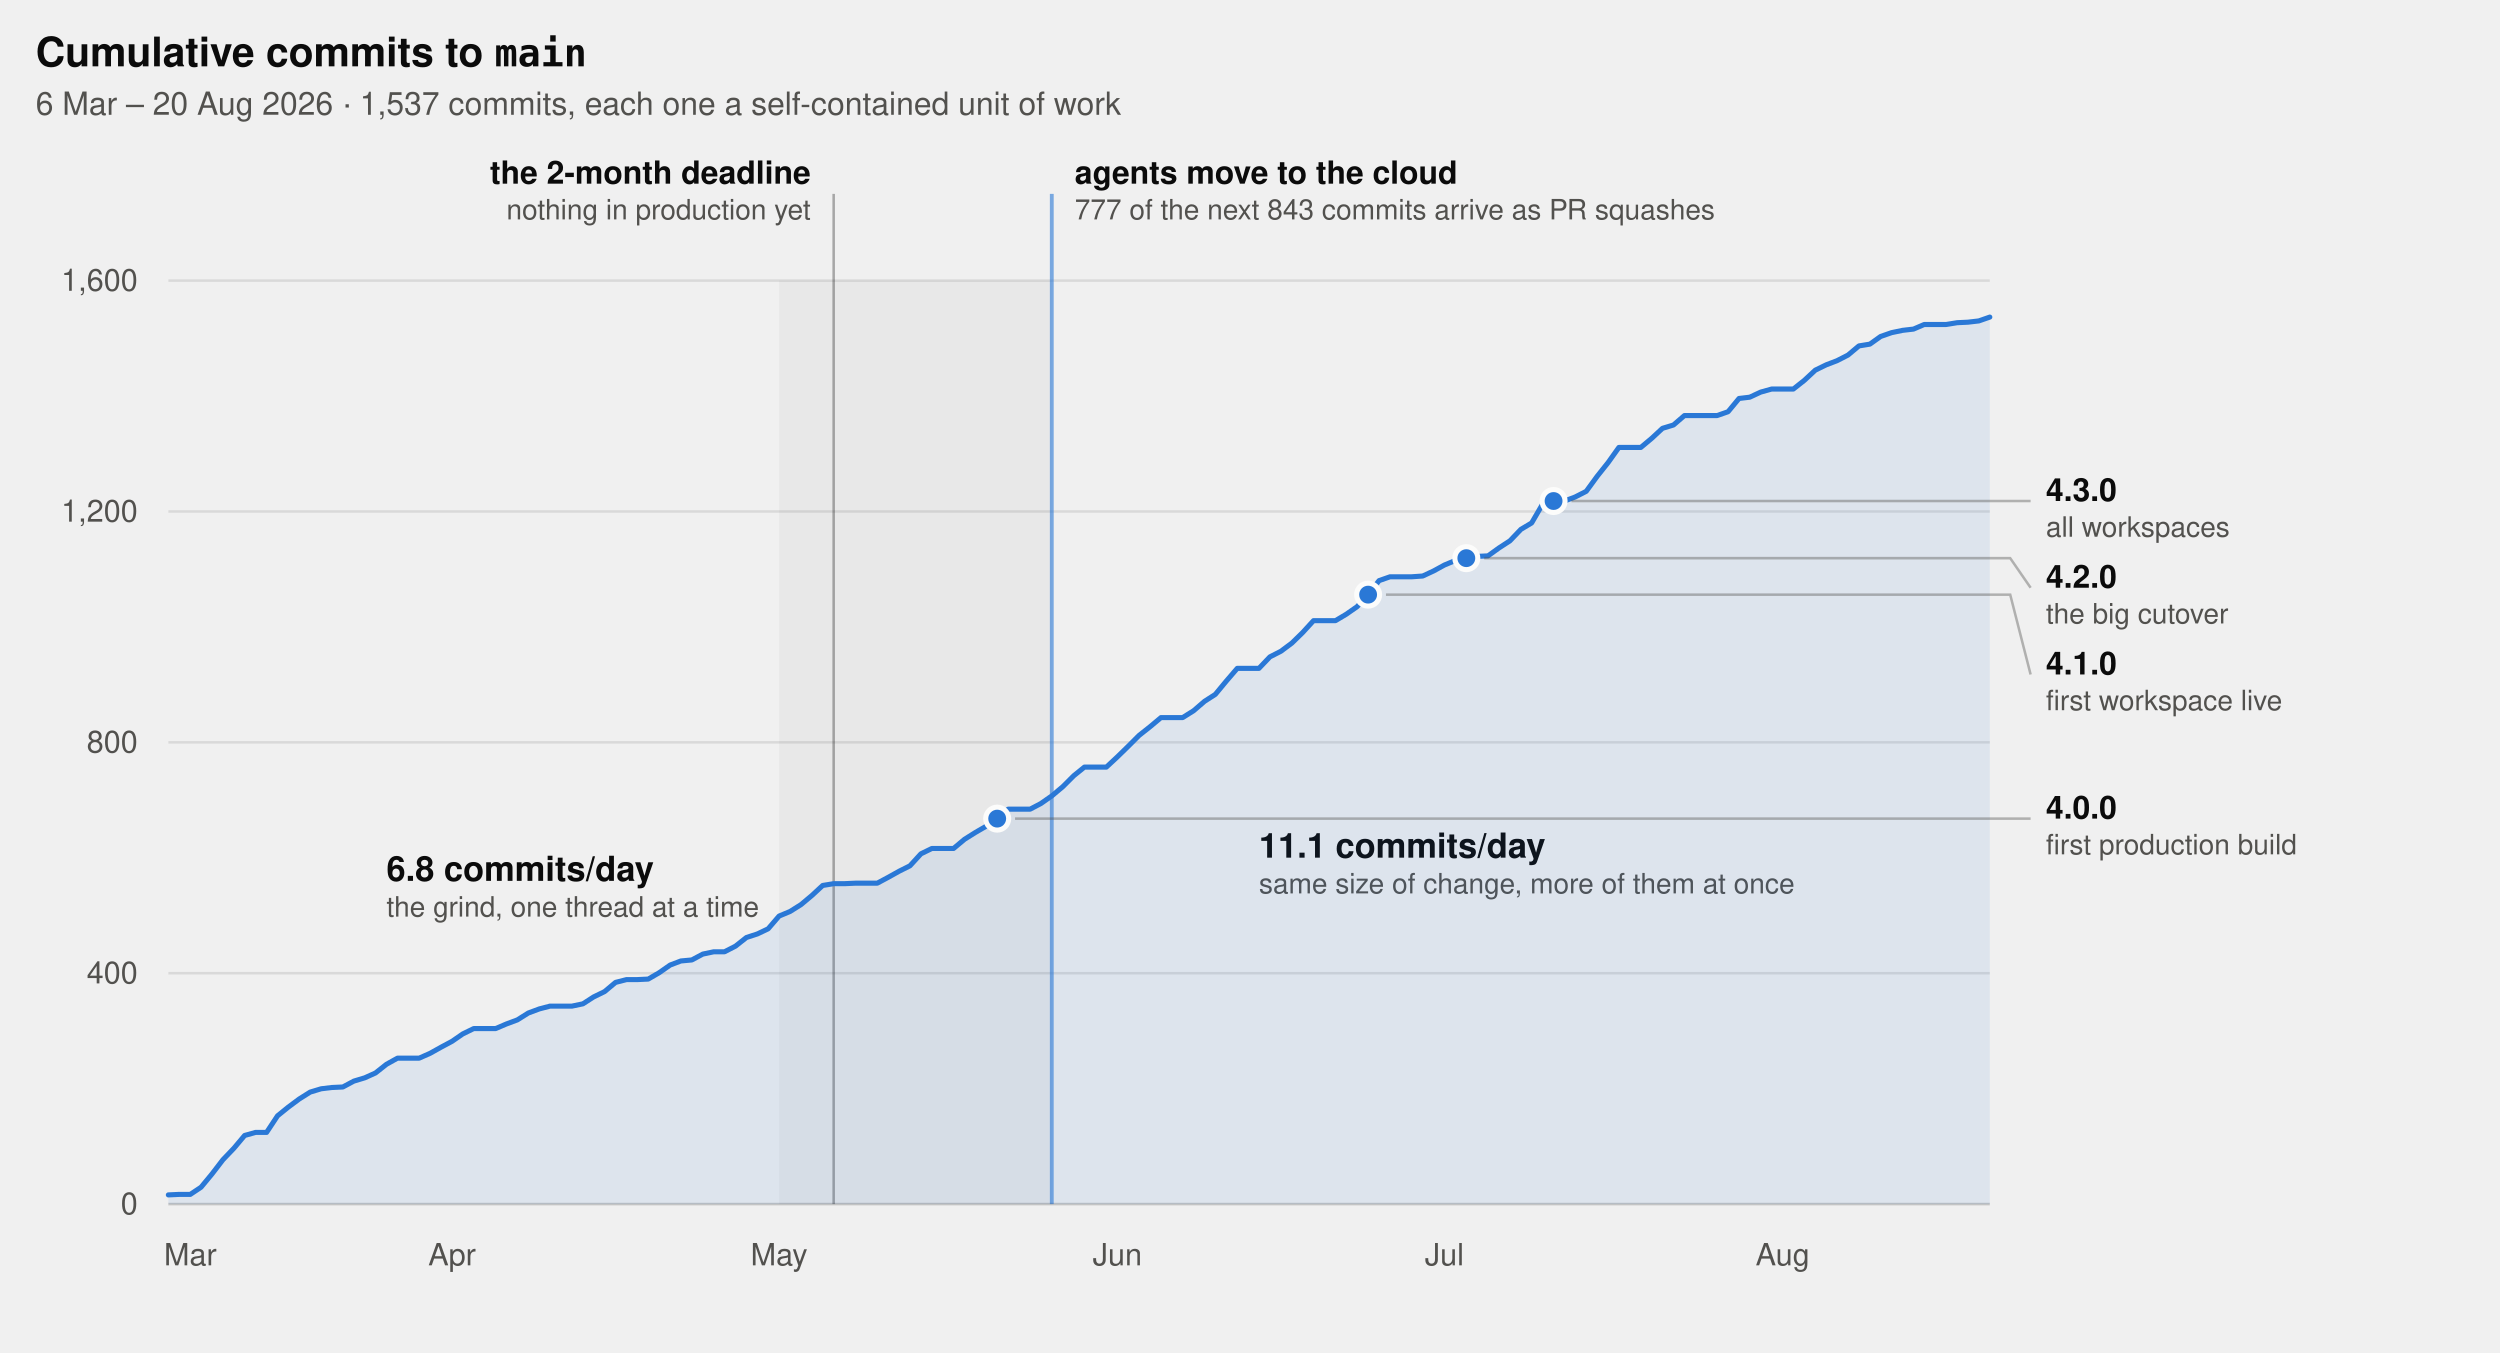
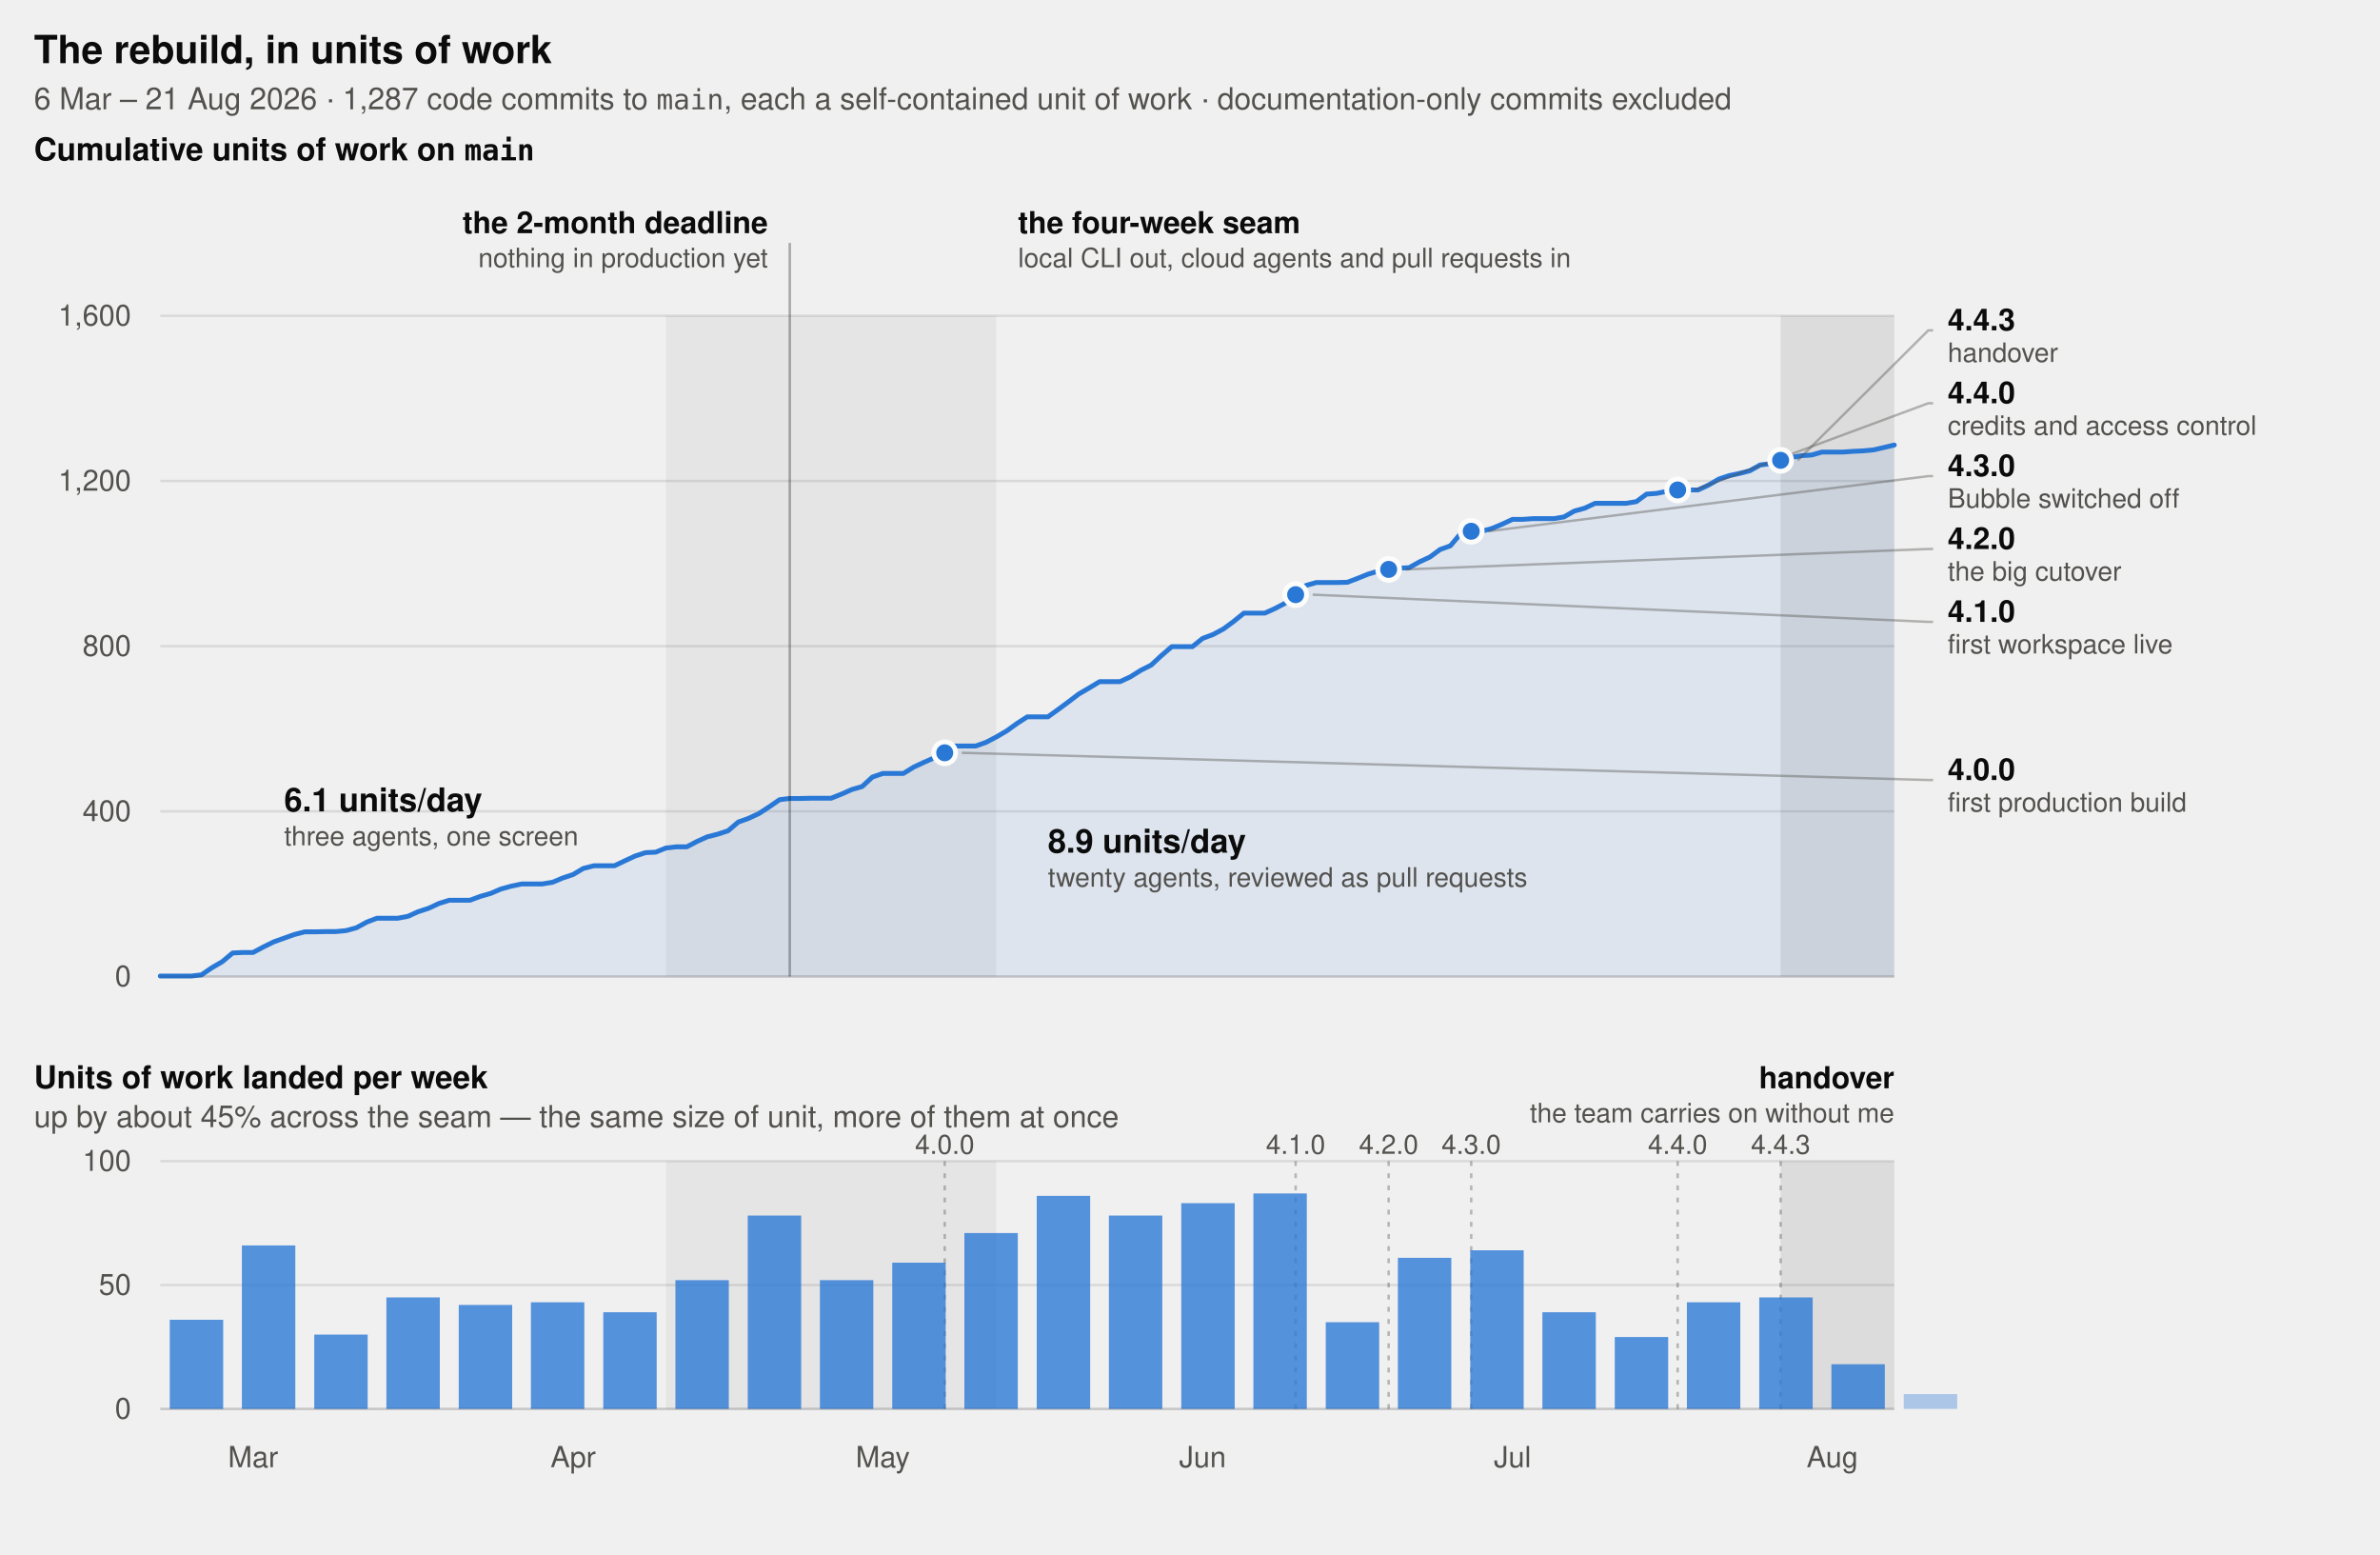
- <svg xmlns="http://www.w3.org/2000/svg" viewBox="0 0 980 530" width="980" height="530" role="img" aria-labelledby="ttl desc">
+ <svg xmlns="http://www.w3.org/2000/svg" viewBox="0 0 980 640" width="980" height="640" role="img" aria-labelledby="ttl desc">
  <style>
  text { font-family: -apple-system, BlinkMacSystemFont, "Segoe UI", Helvetica, Arial, sans-serif; }
  .ttl   { fill: #0b0b0b; font-size: 16px; font-weight: 600; }
  .sub   { fill: #52514e; font-size: 12.5px; }
+   .pnl   { fill: #0b0b0b; font-size: 13px; font-weight: 600; }
  .ax    { fill: #52514e; font-size: 12px; }
  .an    { fill: #0b0b0b; font-size: 12.5px; font-weight: 600; }
  .an2   { fill: #52514e; font-size: 11px; }
  .mv    { fill: #0b0b0b; font-size: 12.5px; font-weight: 600; }
  .ms    { fill: #52514e; font-size: 11px; }
  .slope { fill: #0b0b0b; font-size: 13.5px; font-weight: 600; }
  .slope2{ fill: #52514e; font-size: 11px; }
  .grid  { stroke: #0b0b0b; stroke-opacity: .10; stroke-width: 1; }
  .rule  { stroke: #0b0b0b; stroke-opacity: .32; stroke-width: 1; }
-   .rule2 { stroke: #2a78d6; stroke-opacity: .60; stroke-width: 1.5; }
-   .band  { fill: #0b0b0b; fill-opacity: .035; }
+   .tick  { stroke: #0b0b0b; stroke-opacity: .26; stroke-width: 1; stroke-dasharray: 2 3; }
+   .band  { fill: #0b0b0b; fill-opacity: .05; }
+   .band2 { fill: #0b0b0b; fill-opacity: .085; }
  .line  { fill: none; stroke: #2a78d6; stroke-width: 2; stroke-linejoin: round; stroke-linecap: round; }
  .area  { fill: #2a78d6; fill-opacity: .09; }
+   .bar   { fill: #2a78d6; fill-opacity: .78; }
+   .barq  { fill: #2a78d6; fill-opacity: .34; }
  .dot   { fill: #2a78d6; stroke: #fcfcfb; stroke-width: 2; }
  .lead  { fill: none; stroke: #52514e; stroke-opacity: .40; stroke-width: 1; }
  @media (prefers-color-scheme: dark) {
-     .ttl, .an, .mv, .slope { fill: #ffffff; }
+     .ttl, .an, .mv, .slope, .pnl { fill: #ffffff; }
    .sub, .ax, .an2, .ms, .slope2 { fill: #c3c2b7; }
    .grid  { stroke: #ffffff; stroke-opacity: .13; }
    .rule  { stroke: #ffffff; stroke-opacity: .38; }
-     .rule2 { stroke: #3987e5; stroke-opacity: .70; }
-     .band  { fill: #ffffff; fill-opacity: .05; }
+     .tick  { stroke: #ffffff; stroke-opacity: .34; }
+     .band  { fill: #ffffff; fill-opacity: .07; }
+     .band2 { fill: #ffffff; fill-opacity: .11; }
    .line  { stroke: #3987e5; }
    .area  { fill: #3987e5; fill-opacity: .13; }
+     .bar   { fill: #3987e5; fill-opacity: .82; }
+     .barq  { fill: #3987e5; fill-opacity: .38; }
    .dot   { fill: #3987e5; stroke: #1a1a19; }
    .lead  { stroke: #c3c2b7; stroke-opacity: .42; }
  }
</style>
-   <text class="ttl" x="14" y="26">Cumulative commits to <tspan font-family="ui-monospace,SFMono-Regular,Menlo,monospace" font-size="15">main</tspan>
+   <text class="ttl" x="14" y="26">The rebuild, in units of work</text>
+   <text class="sub" x="14" y="45">6 Mar – 21 Aug 2026 · 1,287 code commits to <tspan font-family="ui-monospace,SFMono-Regular,Menlo,monospace" font-size="11.5">main</tspan>, each a self-contained unit of work · documentation-only commits excluded</text>
+   <rect class="band" x="274.2" y="130.0" width="136.0" height="272.0" />
+   <rect class="band" x="274.2" y="478.0" width="136.0" height="102.0" />
+   <rect class="band2" x="733.2" y="130.0" width="46.8" height="272.0" />
+   <rect class="band2" x="733.2" y="478.0" width="46.8" height="102.0" />
+   <text class="pnl" x="14" y="66">Cumulative units of work on <tspan font-family="ui-monospace,SFMono-Regular,Menlo,monospace" font-size="12">main</tspan>
  </text>
-   <text class="sub" x="14" y="45">6 Mar – 20 Aug 2026 · 1,537 commits, each one a self-contained unit of work</text>
-   <line class="grid" x1="66" y1="472.0" x2="780.0" y2="472.0" />
-   <text class="ax" x="54" y="476.0" text-anchor="end">0</text>
-   <line class="grid" x1="66" y1="381.5" x2="780.0" y2="381.5" />
-   <text class="ax" x="54" y="385.5" text-anchor="end">400</text>
-   <line class="grid" x1="66" y1="291.0" x2="780.0" y2="291.0" />
-   <text class="ax" x="54" y="295.0" text-anchor="end">800</text>
-   <line class="grid" x1="66" y1="200.5" x2="780.0" y2="200.5" />
-   <text class="ax" x="54" y="204.5" text-anchor="end">1,200</text>
-   <line class="grid" x1="66" y1="110.0" x2="780.0" y2="110.0" />
-   <text class="ax" x="54" y="114.0" text-anchor="end">1,600</text>
-   <rect class="band" x="305.4" y="110" width="106.9" height="362" />
-   <line class="rule" x1="326.8" y1="76.0" x2="326.8" y2="472" />
-   <text class="an" x="317.8" y="72" text-anchor="end">the 2-month deadline</text>
-   <text class="an2" x="317.8" y="86" text-anchor="end">nothing in production yet</text>
-   <line class="rule2" x1="412.3" y1="76.0" x2="412.3" y2="472" />
-   <text class="an" x="421.3" y="72">agents move to the cloud</text>
-   <text class="an2" x="421.3" y="86">777 of the next 843 commits arrive as PR squashes</text>
-   <text class="slope" x="151.5" y="345.3">6.8 commits/day</text>
-   <text class="slope2" x="151.5" y="359.3">the grind, one thread at a time</text>
-   <text class="slope" x="493.5" y="336.2">11.1 commits/day</text>
-   <text class="slope2" x="493.5" y="350.2">same size of change, more of them at once</text>
-   <path class="area" d="M 66.0 472.0 L 66.0 468.4 L 70.3 468.2 L 74.6 468.2 L 78.8 465.4 L 83.1 460.2 L 87.4 454.6 L 91.7 450.1 L 95.9 445.1 L 100.2 443.9 L 104.5 443.9 L 108.8 437.4 L 113.0 434.0 L 117.3 430.8 L 121.6 428.1 L 125.9 426.8 L 130.1 426.3 L 134.4 426.1 L 138.7 423.8 L 143.0 422.5 L 147.2 420.6 L 151.5 417.2 L 155.8 414.8 L 160.1 414.8 L 164.3 414.8 L 168.6 412.9 L 172.9 410.5 L 177.2 408.2 L 181.4 405.3 L 185.7 403.2 L 190.0 403.2 L 194.3 403.2 L 198.5 401.4 L 202.8 399.8 L 207.1 397.1 L 211.4 395.5 L 215.6 394.4 L 219.9 394.4 L 224.2 394.4 L 228.5 393.5 L 232.7 390.8 L 237.0 388.7 L 241.3 385.1 L 245.6 384.0 L 249.8 384.0 L 254.1 383.8 L 258.4 381.3 L 262.7 378.3 L 266.9 376.7 L 271.2 376.3 L 275.5 374.0 L 279.8 373.1 L 284.0 373.1 L 288.3 370.9 L 292.6 367.5 L 296.9 366.1 L 301.1 364.1 L 305.4 359.1 L 309.7 357.3 L 314.0 354.6 L 318.3 351.0 L 322.5 347.1 L 326.8 346.4 L 331.1 346.4 L 335.4 346.2 L 339.6 346.2 L 343.9 346.2 L 348.2 343.9 L 352.5 341.5 L 356.7 339.4 L 361.0 334.7 L 365.3 332.6 L 369.6 332.6 L 373.8 332.6 L 378.1 329.0 L 382.4 326.3 L 386.7 323.8 L 390.9 320.9 L 395.2 317.2 L 399.5 317.2 L 403.8 317.2 L 408.0 315.0 L 412.3 312.0 L 416.6 308.4 L 420.9 304.1 L 425.1 300.7 L 429.4 300.7 L 433.7 300.7 L 438.0 296.7 L 442.2 292.6 L 446.5 288.3 L 450.8 284.9 L 455.1 281.3 L 459.3 281.3 L 463.6 281.3 L 467.9 278.6 L 472.2 274.9 L 476.4 272.2 L 480.7 267.0 L 485.0 262.0 L 489.3 262.0 L 493.5 262.0 L 497.8 257.5 L 502.1 255.3 L 506.4 252.1 L 510.6 248.0 L 514.9 243.3 L 519.2 243.3 L 523.5 243.3 L 527.7 240.8 L 532.0 237.8 L 536.3 233.1 L 540.6 227.6 L 544.9 226.1 L 549.1 226.1 L 553.4 226.1 L 557.7 225.8 L 562.0 223.8 L 566.2 221.5 L 570.5 219.7 L 574.8 218.8 L 579.1 218.1 L 583.3 217.9 L 587.6 214.8 L 591.9 212.0 L 596.2 207.5 L 600.4 205.0 L 604.7 197.6 L 609.0 196.4 L 613.3 196.4 L 617.5 194.8 L 621.8 192.6 L 626.1 186.7 L 630.4 181.3 L 634.6 175.4 L 638.9 175.4 L 643.2 175.4 L 647.5 171.8 L 651.7 167.9 L 656.0 166.6 L 660.3 162.9 L 664.6 162.9 L 668.8 162.9 L 673.1 162.9 L 677.4 161.4 L 681.7 156.2 L 685.9 155.7 L 690.2 153.7 L 694.5 152.5 L 698.8 152.5 L 703.0 152.5 L 707.3 149.1 L 711.6 145.1 L 715.9 143.0 L 720.1 141.4 L 724.4 139.2 L 728.7 135.6 L 733.0 134.9 L 737.2 131.9 L 741.5 130.4 L 745.8 129.5 L 750.1 129.0 L 754.3 127.2 L 758.6 127.2 L 762.9 127.2 L 767.2 126.5 L 771.4 126.3 L 775.7 125.8 L 780.0 124.3 L 780.0 472.0 Z" />
-   <path class="line" d="M 66.0 468.4 L 70.3 468.2 L 74.6 468.2 L 78.8 465.4 L 83.1 460.2 L 87.4 454.6 L 91.7 450.1 L 95.9 445.1 L 100.2 443.9 L 104.5 443.9 L 108.8 437.4 L 113.0 434.0 L 117.3 430.8 L 121.6 428.1 L 125.9 426.8 L 130.1 426.3 L 134.4 426.1 L 138.7 423.8 L 143.0 422.5 L 147.2 420.6 L 151.5 417.2 L 155.8 414.8 L 160.1 414.8 L 164.3 414.8 L 168.6 412.9 L 172.9 410.5 L 177.2 408.2 L 181.4 405.3 L 185.7 403.2 L 190.0 403.2 L 194.3 403.2 L 198.5 401.4 L 202.8 399.8 L 207.1 397.1 L 211.4 395.5 L 215.6 394.4 L 219.9 394.4 L 224.2 394.4 L 228.5 393.5 L 232.7 390.8 L 237.0 388.7 L 241.3 385.1 L 245.6 384.0 L 249.8 384.0 L 254.1 383.8 L 258.4 381.3 L 262.7 378.3 L 266.9 376.7 L 271.2 376.3 L 275.5 374.0 L 279.8 373.1 L 284.0 373.1 L 288.3 370.9 L 292.6 367.5 L 296.9 366.1 L 301.1 364.1 L 305.4 359.1 L 309.7 357.3 L 314.0 354.6 L 318.3 351.0 L 322.5 347.1 L 326.8 346.4 L 331.1 346.4 L 335.4 346.2 L 339.6 346.2 L 343.9 346.2 L 348.2 343.9 L 352.5 341.5 L 356.7 339.4 L 361.0 334.7 L 365.3 332.6 L 369.6 332.6 L 373.8 332.6 L 378.1 329.0 L 382.4 326.3 L 386.7 323.8 L 390.9 320.9 L 395.2 317.2 L 399.5 317.2 L 403.8 317.2 L 408.0 315.0 L 412.3 312.0 L 416.6 308.4 L 420.9 304.1 L 425.1 300.7 L 429.4 300.7 L 433.7 300.7 L 438.0 296.7 L 442.2 292.6 L 446.5 288.3 L 450.8 284.9 L 455.1 281.3 L 459.3 281.3 L 463.6 281.3 L 467.9 278.6 L 472.2 274.9 L 476.4 272.2 L 480.7 267.0 L 485.0 262.0 L 489.3 262.0 L 493.5 262.0 L 497.8 257.5 L 502.1 255.3 L 506.4 252.1 L 510.6 248.0 L 514.9 243.3 L 519.2 243.3 L 523.5 243.3 L 527.7 240.8 L 532.0 237.8 L 536.3 233.1 L 540.6 227.6 L 544.9 226.1 L 549.1 226.1 L 553.4 226.1 L 557.7 225.8 L 562.0 223.8 L 566.2 221.5 L 570.5 219.7 L 574.8 218.8 L 579.1 218.1 L 583.3 217.9 L 587.6 214.8 L 591.9 212.0 L 596.2 207.5 L 600.4 205.0 L 604.7 197.6 L 609.0 196.4 L 613.3 196.4 L 617.5 194.8 L 621.8 192.6 L 626.1 186.7 L 630.4 181.3 L 634.6 175.4 L 638.9 175.4 L 643.2 175.4 L 647.5 171.8 L 651.7 167.9 L 656.0 166.6 L 660.3 162.9 L 664.6 162.9 L 668.8 162.9 L 673.1 162.9 L 677.4 161.4 L 681.7 156.2 L 685.9 155.7 L 690.2 153.7 L 694.5 152.5 L 698.8 152.5 L 703.0 152.5 L 707.3 149.1 L 711.6 145.1 L 715.9 143.0 L 720.1 141.4 L 724.4 139.2 L 728.7 135.6 L 733.0 134.9 L 737.2 131.9 L 741.5 130.4 L 745.8 129.5 L 750.1 129.0 L 754.3 127.2 L 758.6 127.2 L 762.9 127.2 L 767.2 126.5 L 771.4 126.3 L 775.7 125.8 L 780.0 124.3" />
-   <circle class="dot" cx="390.9" cy="320.9" r="4.5" />
-   <circle class="dot" cx="536.3" cy="233.1" r="4.5" />
-   <circle class="dot" cx="574.8" cy="218.8" r="4.5" />
-   <circle class="dot" cx="609.0" cy="196.4" r="4.5" />
-   <line class="lead" x1="616.0" y1="196.4" x2="796" y2="196.4" />
-   <text class="mv" x="802" y="196.4">4.3.0</text>
-   <text class="ms" x="802" y="210.4">all workspaces</text>
-   <path class="lead" d="M 581.8 218.8 L 788 218.8 L 796 230.4" />
-   <text class="mv" x="802" y="230.4">4.2.0</text>
-   <text class="ms" x="802" y="244.4">the big cutover</text>
-   <path class="lead" d="M 543.3 233.1 L 788 233.1 L 796 264.4" />
-   <text class="mv" x="802" y="264.4">4.1.0</text>
-   <text class="ms" x="802" y="278.4">first workspace live</text>
-   <line class="lead" x1="397.9" y1="320.9" x2="796" y2="320.9" />
-   <text class="mv" x="802" y="320.9">4.0.0</text>
-   <text class="ms" x="802" y="334.9">first production build</text>
-   <text class="ax" x="74.6" y="496" text-anchor="middle">Mar</text>
-   <text class="ax" x="177.2" y="496" text-anchor="middle">Apr</text>
-   <text class="ax" x="305.4" y="496" text-anchor="middle">May</text>
-   <text class="ax" x="438.0" y="496" text-anchor="middle">Jun</text>
-   <text class="ax" x="566.2" y="496" text-anchor="middle">Jul</text>
-   <text class="ax" x="698.8" y="496" text-anchor="middle">Aug</text>
-   <line class="grid" x1="66" y1="472" x2="780.0" y2="472" />
+   <line class="grid" x1="66.0" y1="402.0" x2="780.0" y2="402.0" />
+   <text class="ax" x="54" y="406.0" text-anchor="end">0</text>
+   <line class="grid" x1="66.0" y1="334.0" x2="780.0" y2="334.0" />
+   <text class="ax" x="54" y="338.0" text-anchor="end">400</text>
+   <line class="grid" x1="66.0" y1="266.0" x2="780.0" y2="266.0" />
+   <text class="ax" x="54" y="270.0" text-anchor="end">800</text>
+   <line class="grid" x1="66.0" y1="198.0" x2="780.0" y2="198.0" />
+   <text class="ax" x="54" y="202.0" text-anchor="end">1,200</text>
+   <line class="grid" x1="66.0" y1="130.0" x2="780.0" y2="130.0" />
+   <text class="ax" x="54" y="134.0" text-anchor="end">1,600</text>
+   <path class="area" d="M 66.0 402.0 L 66.0 401.8 L 70.2 401.8 L 74.5 401.8 L 78.8 401.8 L 83.0 401.3 L 87.2 398.4 L 91.5 395.9 L 95.8 392.3 L 100.0 392.1 L 104.2 392.1 L 108.5 389.8 L 112.8 387.7 L 117.0 386.2 L 121.2 384.7 L 125.5 383.6 L 129.8 383.6 L 134.0 383.5 L 138.2 383.5 L 142.5 383.1 L 146.8 381.9 L 151.0 379.6 L 155.2 378.0 L 159.5 378.0 L 163.8 378.0 L 168.0 377.2 L 172.2 375.3 L 176.5 373.9 L 180.8 371.9 L 185.0 370.6 L 189.2 370.6 L 193.5 370.6 L 197.8 369.0 L 202.0 367.8 L 206.2 366.0 L 210.5 364.8 L 214.8 363.9 L 219.0 363.9 L 223.2 363.9 L 227.5 363.2 L 231.8 361.4 L 236.0 360.0 L 240.2 357.5 L 244.5 356.4 L 248.8 356.4 L 253.0 356.4 L 257.2 354.4 L 261.5 352.4 L 265.8 351.0 L 270.0 350.8 L 274.2 349.1 L 278.5 348.6 L 282.8 348.6 L 287.0 346.4 L 291.2 344.5 L 295.5 343.4 L 299.8 342.0 L 304.0 338.4 L 308.2 336.9 L 312.5 334.9 L 316.8 332.1 L 321.0 329.2 L 325.2 328.7 L 329.5 328.7 L 333.8 328.6 L 338.0 328.6 L 342.2 328.6 L 346.5 326.9 L 350.8 325.0 L 355.0 323.8 L 359.2 319.9 L 363.5 318.4 L 367.8 318.4 L 372.0 318.4 L 376.2 315.8 L 380.5 313.8 L 384.8 311.9 L 389.0 309.9 L 393.2 307.1 L 397.5 307.1 L 401.8 307.1 L 406.0 305.6 L 410.2 303.4 L 414.5 300.9 L 418.8 297.8 L 423.0 295.1 L 427.2 295.1 L 431.5 295.1 L 435.8 292.0 L 440.0 288.9 L 444.2 285.7 L 448.5 283.2 L 452.8 280.6 L 457.0 280.6 L 461.2 280.6 L 465.5 278.6 L 469.8 275.9 L 474.0 273.8 L 478.2 269.9 L 482.5 266.2 L 486.8 266.2 L 491.0 266.2 L 495.2 262.8 L 499.5 261.2 L 503.8 258.9 L 508.0 255.8 L 512.2 252.4 L 516.5 252.4 L 520.8 252.4 L 525.0 250.5 L 529.2 248.3 L 533.5 244.8 L 537.8 241.0 L 542.0 239.8 L 546.2 239.8 L 550.5 239.8 L 554.8 239.7 L 559.0 238.1 L 563.2 236.4 L 567.5 235.1 L 571.8 234.4 L 576.0 233.9 L 580.2 233.7 L 584.5 231.3 L 588.8 229.3 L 593.0 226.2 L 597.2 224.7 L 601.5 219.6 L 605.8 218.7 L 610.0 218.7 L 614.2 217.6 L 618.5 215.8 L 622.8 213.8 L 627.0 213.8 L 631.2 213.5 L 635.5 213.5 L 639.8 213.5 L 644.0 212.8 L 648.2 210.4 L 652.5 209.2 L 656.8 207.2 L 661.0 207.2 L 665.2 207.2 L 669.5 207.2 L 673.8 206.5 L 678.0 203.4 L 682.2 203.1 L 686.5 202.2 L 690.8 201.7 L 695.0 201.7 L 699.2 201.7 L 703.5 199.7 L 707.8 197.2 L 712.0 195.8 L 716.2 194.9 L 720.5 193.8 L 724.8 191.4 L 729.0 190.9 L 733.2 189.5 L 737.5 188.3 L 741.8 187.6 L 746.0 187.3 L 750.2 186.1 L 754.5 186.1 L 758.8 186.1 L 763.0 185.8 L 767.2 185.6 L 771.5 185.2 L 775.8 184.2 L 780.0 183.2 L 780.0 402.0 Z" />
+   <path class="line" d="M 66.0 401.8 L 70.2 401.8 L 74.5 401.8 L 78.8 401.8 L 83.0 401.3 L 87.2 398.4 L 91.5 395.9 L 95.8 392.3 L 100.0 392.1 L 104.2 392.1 L 108.5 389.8 L 112.8 387.7 L 117.0 386.2 L 121.2 384.7 L 125.5 383.6 L 129.8 383.6 L 134.0 383.5 L 138.2 383.5 L 142.5 383.1 L 146.8 381.9 L 151.0 379.6 L 155.2 378.0 L 159.5 378.0 L 163.8 378.0 L 168.0 377.2 L 172.2 375.3 L 176.5 373.9 L 180.8 371.9 L 185.0 370.6 L 189.2 370.6 L 193.5 370.6 L 197.8 369.0 L 202.0 367.8 L 206.2 366.0 L 210.5 364.8 L 214.8 363.9 L 219.0 363.9 L 223.2 363.9 L 227.5 363.2 L 231.8 361.4 L 236.0 360.0 L 240.2 357.5 L 244.5 356.4 L 248.8 356.4 L 253.0 356.4 L 257.2 354.4 L 261.5 352.4 L 265.8 351.0 L 270.0 350.8 L 274.2 349.1 L 278.5 348.6 L 282.8 348.6 L 287.0 346.4 L 291.2 344.5 L 295.5 343.4 L 299.8 342.0 L 304.0 338.4 L 308.2 336.9 L 312.5 334.9 L 316.8 332.1 L 321.0 329.2 L 325.2 328.7 L 329.5 328.7 L 333.8 328.6 L 338.0 328.6 L 342.2 328.6 L 346.5 326.9 L 350.8 325.0 L 355.0 323.8 L 359.2 319.9 L 363.5 318.4 L 367.8 318.4 L 372.0 318.4 L 376.2 315.8 L 380.5 313.8 L 384.8 311.9 L 389.0 309.9 L 393.2 307.1 L 397.5 307.1 L 401.8 307.1 L 406.0 305.6 L 410.2 303.4 L 414.5 300.9 L 418.8 297.8 L 423.0 295.1 L 427.2 295.1 L 431.5 295.1 L 435.8 292.0 L 440.0 288.9 L 444.2 285.7 L 448.5 283.2 L 452.8 280.6 L 457.0 280.6 L 461.2 280.6 L 465.5 278.6 L 469.8 275.9 L 474.0 273.8 L 478.2 269.9 L 482.5 266.2 L 486.8 266.2 L 491.0 266.2 L 495.2 262.8 L 499.5 261.2 L 503.8 258.9 L 508.0 255.8 L 512.2 252.4 L 516.5 252.4 L 520.8 252.4 L 525.0 250.5 L 529.2 248.3 L 533.5 244.8 L 537.8 241.0 L 542.0 239.8 L 546.2 239.8 L 550.5 239.8 L 554.8 239.7 L 559.0 238.1 L 563.2 236.4 L 567.5 235.1 L 571.8 234.4 L 576.0 233.9 L 580.2 233.7 L 584.5 231.3 L 588.8 229.3 L 593.0 226.2 L 597.2 224.7 L 601.5 219.6 L 605.8 218.7 L 610.0 218.7 L 614.2 217.6 L 618.5 215.8 L 622.8 213.8 L 627.0 213.8 L 631.2 213.5 L 635.5 213.5 L 639.8 213.5 L 644.0 212.8 L 648.2 210.4 L 652.5 209.2 L 656.8 207.2 L 661.0 207.2 L 665.2 207.2 L 669.5 207.2 L 673.8 206.5 L 678.0 203.4 L 682.2 203.1 L 686.5 202.2 L 690.8 201.7 L 695.0 201.7 L 699.2 201.7 L 703.5 199.7 L 707.8 197.2 L 712.0 195.8 L 716.2 194.9 L 720.5 193.8 L 724.8 191.4 L 729.0 190.9 L 733.2 189.5 L 737.5 188.3 L 741.8 187.6 L 746.0 187.3 L 750.2 186.1 L 754.5 186.1 L 758.8 186.1 L 763.0 185.8 L 767.2 185.6 L 771.5 185.2 L 775.8 184.2 L 780.0 183.2" />
+   <line class="rule" x1="325.2" y1="100.0" x2="325.2" y2="402.0" />
+   <text class="an" x="316.2" y="96.0" text-anchor="end">the 2-month deadline</text>
+   <text class="an2" x="316.2" y="110.0" text-anchor="end">nothing in production yet</text>
+   <text class="an" x="419.2" y="96.0">the four-week seam</text>
+   <text class="an2" x="419.2" y="110.0">local CLI out, cloud agents and pull requests in</text>
+   <text class="slope" x="117.0" y="334.0">6.1 units/day</text>
+   <text class="slope2" x="117.0" y="348.0">three agents, one screen</text>
+   <text class="slope" x="431.5" y="351.0">8.9 units/day</text>
+   <text class="slope2" x="431.5" y="365.0">twenty agents, reviewed as pull requests</text>
+   <circle class="dot" cx="389.0" cy="309.9" r="4.5" />
+   <path class="lead" d="M 396.0 309.9 L 794.0 321.1 L 796 321.1" />
+   <text class="mv" x="802" y="321.1">4.0.0</text>
+   <text class="ms" x="802" y="334.1">first production build</text>
+   <circle class="dot" cx="533.5" cy="244.8" r="4.5" />
+   <path class="lead" d="M 540.5 244.8 L 794.0 256.0 L 796 256.0" />
+   <text class="mv" x="802" y="256.0">4.1.0</text>
+   <text class="ms" x="802" y="269.0">first workspace live</text>
+   <circle class="dot" cx="571.8" cy="234.4" r="4.5" />
+   <path class="lead" d="M 578.8 234.4 L 794.0 226.0 L 796 226.0" />
+   <text class="mv" x="802" y="226.0">4.2.0</text>
+   <text class="ms" x="802" y="239.0">the big cutover</text>
+   <circle class="dot" cx="605.8" cy="218.7" r="4.5" />
+   <path class="lead" d="M 612.8 218.7 L 794.0 196.0 L 796 196.0" />
+   <text class="mv" x="802" y="196.0">4.3.0</text>
+   <text class="ms" x="802" y="209.0">Bubble switched off</text>
+   <circle class="dot" cx="690.8" cy="201.7" r="4.5" />
+   <path class="lead" d="M 697.8 201.7 L 794.0 166.0 L 796 166.0" />
+   <text class="mv" x="802" y="166.0">4.4.0</text>
+   <text class="ms" x="802" y="179.0">credits and access control</text>
+   <circle class="dot" cx="733.2" cy="189.5" r="4.5" />
+   <path class="lead" d="M 740.2 189.5 L 794.0 136.0 L 796 136.0" />
+   <text class="mv" x="802" y="136.0">4.4.3</text>
+   <text class="ms" x="802" y="149.0">handover</text>
+   <line class="grid" x1="66.0" y1="402.0" x2="780.0" y2="402.0" />
+   <text class="pnl" x="14" y="448.0">Units of work landed per week</text>
+   <text class="sub" x="14" y="464.0">up by about 45% across the seam — the same size of unit, more of them at once</text>
+   <line class="grid" x1="66.0" y1="580.0" x2="780.0" y2="580.0" />
+   <text class="ax" x="54" y="584.0" text-anchor="end">0</text>
+   <line class="grid" x1="66.0" y1="529.0" x2="780.0" y2="529.0" />
+   <text class="ax" x="54" y="533.0" text-anchor="end">50</text>
+   <line class="grid" x1="66.0" y1="478.0" x2="780.0" y2="478.0" />
+   <text class="ax" x="54" y="482.0" text-anchor="end">100</text>
+   <line class="tick" x1="389.0" y1="478.0" x2="389.0" y2="580.0" />
+   <text class="ms" x="389.0" y="475.0" text-anchor="middle">4.0.0</text>
+   <line class="tick" x1="533.5" y1="478.0" x2="533.5" y2="580.0" />
+   <text class="ms" x="533.5" y="475.0" text-anchor="middle">4.1.0</text>
+   <line class="tick" x1="571.8" y1="478.0" x2="571.8" y2="580.0" />
+   <text class="ms" x="571.8" y="475.0" text-anchor="middle">4.2.0</text>
+   <line class="tick" x1="605.8" y1="478.0" x2="605.8" y2="580.0" />
+   <text class="ms" x="605.8" y="475.0" text-anchor="middle">4.3.0</text>
+   <line class="tick" x1="690.8" y1="478.0" x2="690.8" y2="580.0" />
+   <text class="ms" x="690.8" y="475.0" text-anchor="middle">4.4.0</text>
+   <line class="tick" x1="733.2" y1="478.0" x2="733.2" y2="580.0" />
+   <text class="ms" x="733.2" y="475.0" text-anchor="middle">4.4.3</text>
+   <rect class="bar" x="69.9" y="543.3" width="22.0" height="36.7" />
+   <rect class="bar" x="99.6" y="512.7" width="22.0" height="67.3" />
+   <rect class="bar" x="129.4" y="549.4" width="22.0" height="30.6" />
+   <rect class="bar" x="159.1" y="534.1" width="22.0" height="45.9" />
+   <rect class="bar" x="188.9" y="537.2" width="22.0" height="42.8" />
+   <rect class="bar" x="218.6" y="536.1" width="22.0" height="43.9" />
+   <rect class="bar" x="248.4" y="540.2" width="22.0" height="39.8" />
+   <rect class="bar" x="278.1" y="527.0" width="22.0" height="53.0" />
+   <rect class="bar" x="307.9" y="500.4" width="22.0" height="79.6" />
+   <rect class="bar" x="337.6" y="527.0" width="22.0" height="53.0" />
+   <rect class="bar" x="367.4" y="519.8" width="22.0" height="60.2" />
+   <rect class="bar" x="397.1" y="507.6" width="22.0" height="72.4" />
+   <rect class="bar" x="426.9" y="492.3" width="22.0" height="87.7" />
+   <rect class="bar" x="456.6" y="500.4" width="22.0" height="79.6" />
+   <rect class="bar" x="486.4" y="495.3" width="22.0" height="84.7" />
+   <rect class="bar" x="516.1" y="491.3" width="22.0" height="88.7" />
+   <rect class="bar" x="545.9" y="544.3" width="22.0" height="35.7" />
+   <rect class="bar" x="575.6" y="517.8" width="22.0" height="62.2" />
+   <rect class="bar" x="605.4" y="514.7" width="22.0" height="65.3" />
+   <rect class="bar" x="635.1" y="540.2" width="22.0" height="39.8" />
+   <rect class="bar" x="664.9" y="550.4" width="22.0" height="29.6" />
+   <rect class="bar" x="694.6" y="536.1" width="22.0" height="43.9" />
+   <rect class="bar" x="724.4" y="534.1" width="22.0" height="45.9" />
+   <rect class="bar" x="754.1" y="561.6" width="22.0" height="18.4" />
+   <rect class="barq" x="783.9" y="573.9" width="22.0" height="6.1" />
+   <text class="an" x="780.0" y="448.0" text-anchor="end">handover</text>
+   <text class="an2" x="780.0" y="462.0" text-anchor="end">the team carries on without me</text>
+   <line class="grid" x1="66.0" y1="580.0" x2="780.0" y2="580.0" />
+   <text class="ax" x="104.2" y="604.0" text-anchor="middle">Mar</text>
+   <text class="ax" x="236.0" y="604.0" text-anchor="middle">Apr</text>
+   <text class="ax" x="363.5" y="604.0" text-anchor="middle">May</text>
+   <text class="ax" x="495.2" y="604.0" text-anchor="middle">Jun</text>
+   <text class="ax" x="622.8" y="604.0" text-anchor="middle">Jul</text>
+   <text class="ax" x="754.5" y="604.0" text-anchor="middle">Aug</text>
</svg>
